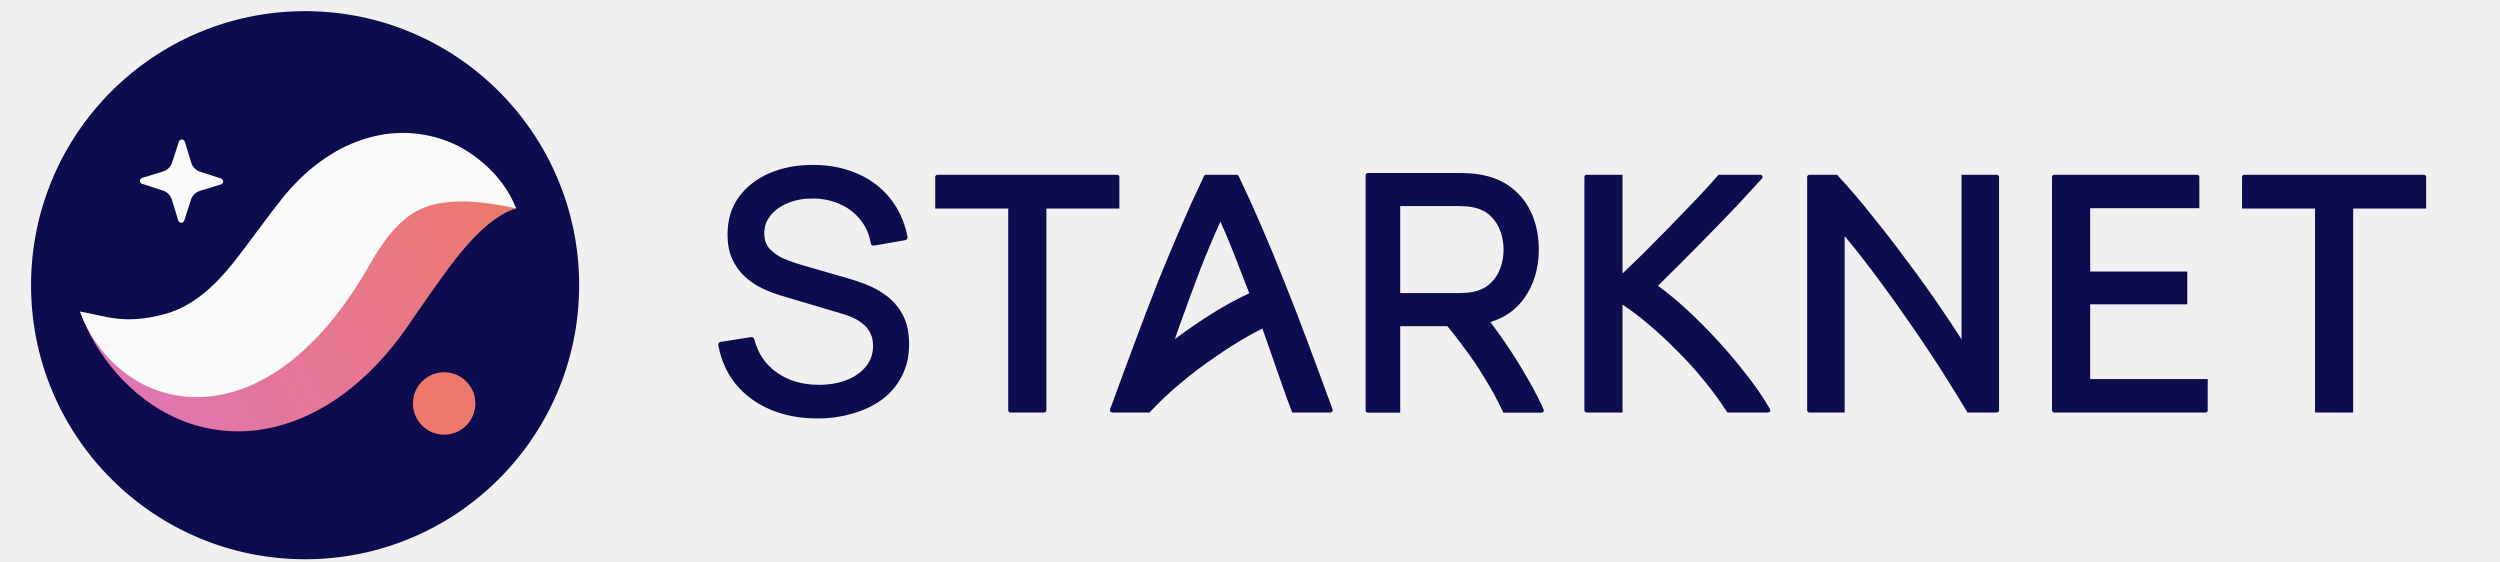
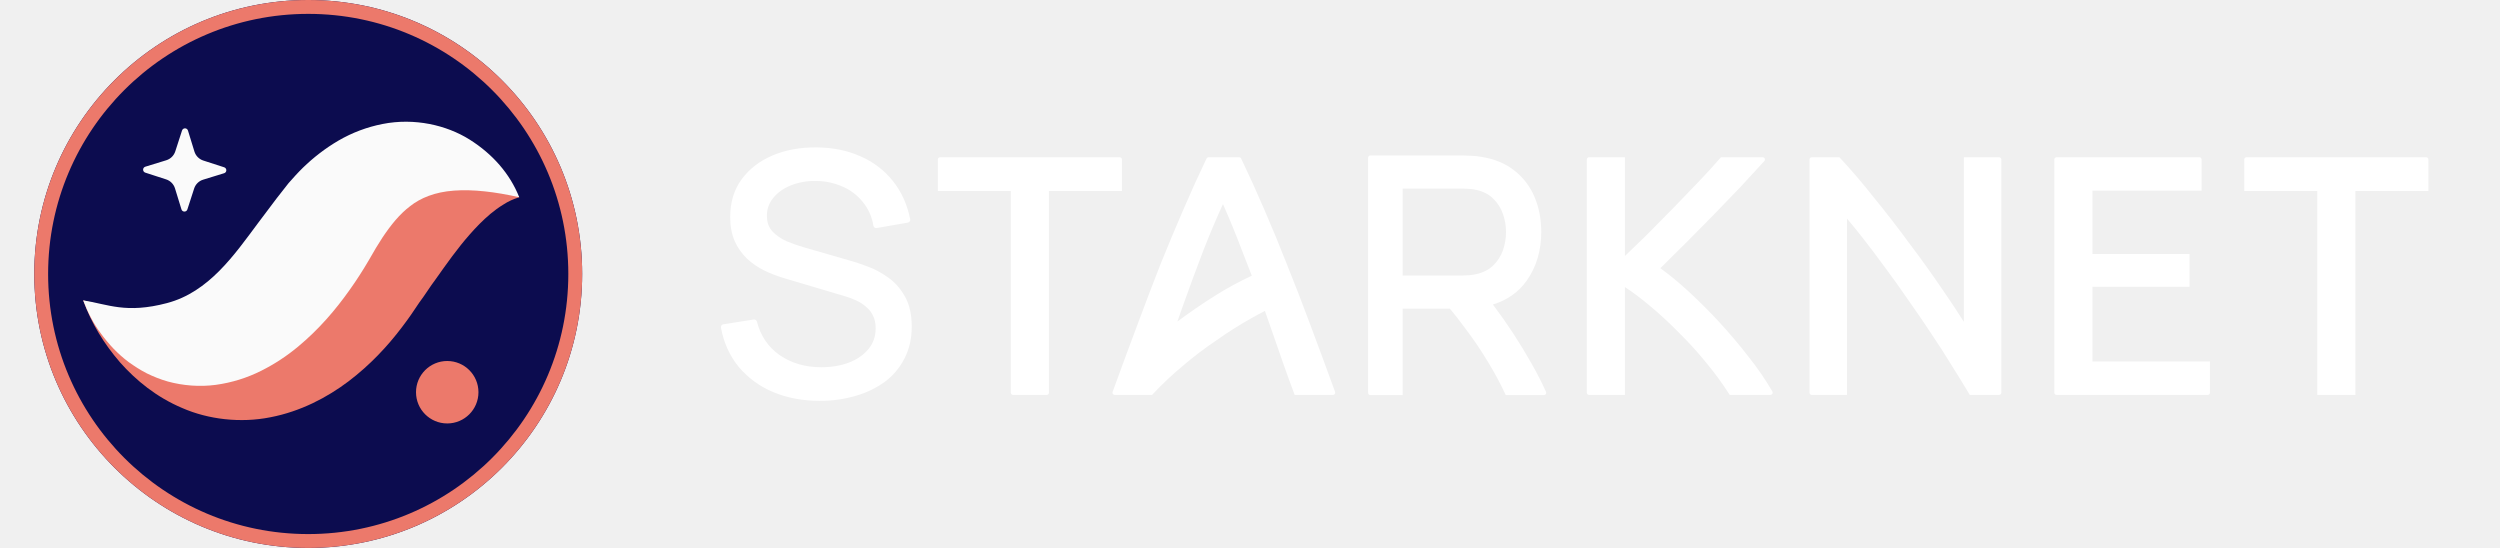
- <svg xmlns="http://www.w3.org/2000/svg" height="40" viewBox="0 0 178 41" fill="none" width="178">
-   <path d="M.041 20.814c0 11.045 8.954 20 20 20s20-8.955 20-20c0-11.046-8.954-20-20-20s-20 8.954-20 20z" fill="#0C0C4F" fill-rule="evenodd" clip-rule="evenodd" />
-   <path fill-rule="evenodd" clip-rule="evenodd" d="M11.22 16.101l.493-1.525c.1-.31.345-.552.657-.647l1.533-.471c.212-.065.213-.364.003-.432l-1.526-.494a.999.999 0 01-.647-.657l-.47-1.533a.227.227 0 00-.433-.002l-.494 1.525a.999.999 0 01-.656.647l-1.533.47a.227.227 0 00-.003.433l1.526.494a1 1 0 01.646.657l.471 1.532a.227.227 0 00.432.003z" fill="#FAFAFA" />
-   <path fill-rule="evenodd" clip-rule="evenodd" d="M35.446 15.213c-.632-.706-1.618-1.104-2.577-1.267a8.857 8.857 0 00-2.933.027c-1.93.327-3.684 1.126-5.214 2.112-.794.484-1.472 1.044-2.174 1.614-.338.288-.646.596-.967.898l-.877.873c-.954.997-1.893 1.904-2.802 2.657-.913.748-1.766 1.317-2.607 1.714-.84.4-1.74.634-2.912.672-1.162.04-2.537-.17-4.007-.515-1.478-.345-3.03-.836-4.765-1.259.605 1.68 1.517 3.163 2.687 4.52 1.184 1.333 2.662 2.548 4.561 3.347 1.872.816 4.224 1.11 6.424.667 2.205-.424 4.14-1.445 5.704-2.625 1.569-1.192 2.837-2.55 3.907-3.962a27.4 27.4 0 00.665-.913l.59-.875c.411-.541.785-1.157 1.19-1.693.797-1.123 1.583-2.245 2.495-3.278a13.92 13.92 0 011.515-1.507c.285-.235.593-.466.935-.673a4.428 4.428 0 011.162-.534z" fill="url(#paint0_linear_789_81789)" />
-   <path fill-rule="evenodd" clip-rule="evenodd" d="M35.446 15.213c-.679-1.713-1.94-3.154-3.634-4.218-1.684-1.053-4.023-1.59-6.34-1.132a10.382 10.382 0 00-3.227 1.215 13.495 13.495 0 00-2.588 1.976 20.29 20.29 0 00-1.054 1.133l-.877 1.118-1.355 1.8c-1.726 2.315-3.586 5.029-6.637 5.833-2.996.79-4.295.09-6.123-.198.334.863.748 1.7 1.31 2.438a9.687 9.687 0 002.01 2.065c.41.29.84.578 1.32.821.477.235.992.442 1.541.598 1.093.3 2.323.405 3.514.244a10.569 10.569 0 003.327-1.039 14.005 14.005 0 002.656-1.74c1.551-1.288 2.757-2.71 3.776-4.15a28.91 28.91 0 001.408-2.184l.507-.872c.154-.256.311-.512.47-.751.642-.96 1.27-1.73 2.032-2.308.752-.593 1.798-1.031 3.197-1.133 1.393-.103 3.001.087 4.767.484z" fill="#FAFAFA" />
-   <path fill-rule="evenodd" clip-rule="evenodd" d="M27.91 29.445a2.279 2.279 0 104.558 0 2.279 2.279 0 00-4.558 0z" fill="#EC796B" />
-   <path d="M174.837 15.22v-2.3a.165.165 0 00-.165-.165h-13.109a.165.165 0 00-.165.165v2.3h5.328v14.885h2.783V15.22h5.328zm-27.14-2.465a.165.165 0 00-.165.165v17.02c0 .09.074.165.165.165h11.032a.165.165 0 00.165-.166v-2.276h-8.579V22.21h7.088v-2.392h-7.088v-4.622h7.968V12.92a.165.165 0 00-.165-.165h-10.421zM141.3 30.003l.06.102h2.138a.165.165 0 00.166-.166V12.92a.165.165 0 00-.166-.165h-2.569V24.77a64.182 64.182 0 00-1.554-2.345 77.982 77.982 0 00-2.424-3.38 79.001 79.001 0 00-2.596-3.354 44.836 44.836 0 00-2.454-2.871l-.061-.065h-2.013a.165.165 0 00-.165.165v17.02c0 .09.074.165.165.165h2.57V17.233c.351.415.725.874 1.122 1.38a76.62 76.62 0 011.657 2.193h.001l.001.002c.568.763 1.137 1.56 1.706 2.388v.001l.001.001c.586.83 1.147 1.65 1.683 2.463l.001.001v.001a60.772 60.772 0 011.486 2.314l.001.001v.002a90.42 90.42 0 011.244 2.023zm-15-16.903l.063-.069a.165.165 0 00-.122-.276h-3.047l-.062.071a47.91 47.91 0 01-1.509 1.655 229.028 229.028 0 01-3.906 4.003 147.55 147.55 0 01-1.53 1.476v-7.205h-2.618a.165.165 0 00-.165.165v17.02c0 .09.074.165.165.165h2.618v-7.871c.575.376 1.162.816 1.763 1.321l.001.002a26.767 26.767 0 012.135 1.964l.001.002.002.001a25.85 25.85 0 012.012 2.207h.001l.001.002a22.82 22.82 0 011.671 2.276l.061.096h2.97a.166.166 0 00.144-.248l-.036-.062a20.4 20.4 0 00-1.678-2.443 38.489 38.489 0 00-4.422-4.816 22.876 22.876 0 00-2.042-1.681 234.01 234.01 0 005.815-5.894h.001l.001-.002c.636-.684 1.207-1.304 1.712-1.859z" fill="#0C0C4F" />
-   <path fill-rule="evenodd" clip-rule="evenodd" d="M97.603 12.624a.165.165 0 00-.165.166v17.16c0 .09.074.165.165.165h2.359v-6.31h3.445c.388.465.766.95 1.134 1.457l.002.002.001.002c.603.79 1.161 1.616 1.672 2.475h.001v.002c.464.76.868 1.51 1.213 2.252l.056.12h2.791c.12 0 .2-.124.15-.233a24.676 24.676 0 00-1.055-2.063 38.734 38.734 0 00-2.826-4.316c1.042-.318 1.865-.894 2.461-1.73h.001c.715-1.01 1.069-2.2 1.069-3.558 0-.933-.162-1.788-.49-2.56a4.753 4.753 0 00-1.487-1.943c-.656-.515-1.464-.843-2.416-.99a4.699 4.699 0 00-.688-.074 8.97 8.97 0 00-.604-.024h-6.789zm9.903 5.59c0 .452-.075.895-.226 1.332-.147.42-.382.788-.708 1.106-.308.302-.715.515-1.23.635a3.714 3.714 0 01-.528.078 6 6 0 01-.493.023h-4.36v-6.347h4.36c.143 0 .307.008.493.023h.004l.004.001c.184.007.354.033.512.076l.005.001.005.001c.513.112.919.325 1.226.632l.001.001.001.001c.325.318.561.69.708 1.118h.001c.15.43.225.869.225 1.32zm-16.261 9.6v.001c.245.703.507 1.421.784 2.156l.05.134h2.793a.165.165 0 00.155-.222c-.61-1.676-1.226-3.35-1.854-5.018a166.185 166.185 0 00-1.688-4.355 120.245 120.245 0 00-1.615-3.916 98.798 98.798 0 00-1.7-3.745.165.165 0 00-.15-.094h-2.227a.165.165 0 00-.149.094 98.733 98.733 0 00-1.7 3.745 169.779 169.779 0 00-1.64 3.915v.002a260.27 260.27 0 00-1.664 4.353 488.703 488.703 0 00-1.854 5.019.165.165 0 00.156.222h2.725l.061-.066A23.891 23.891 0 0183.891 28h.001a27.39 27.39 0 012.502-1.901l.002-.002.002-.001a28.076 28.076 0 012.582-1.627h.001l.001-.001c.312-.177.62-.343.922-.496l.584 1.669v.001c.26.732.513 1.456.757 2.172zm-3.004-8.23v.002l.001.001c.235.595.47 1.2.706 1.816a23.093 23.093 0 00-2.722 1.485 40.247 40.247 0 00-2.71 1.862l.379-1.084a188.4 188.4 0 011.506-4.08 65.11 65.11 0 011.442-3.414c.485 1.093.951 2.23 1.398 3.412z" fill="#0C0C4F" />
-   <path d="M79.468 15.22v-2.3a.165.165 0 00-.166-.165H66.194a.165.165 0 00-.166.165v2.3h5.328v14.72c0 .09.074.165.166.165h2.453a.165.165 0 00.165-.166V15.221h5.328zM54 29.893c-1.01-.43-1.85-1.044-2.516-1.843v-.002h-.001c-.66-.81-1.087-1.763-1.286-2.857a.206.206 0 01.17-.241l2.221-.35a.206.206 0 01.232.153c.27 1.048.826 1.862 1.668 2.452.854.584 1.862.88 3.032.88.758 0 1.437-.117 2.037-.348.607-.238 1.078-.573 1.422-1 .339-.418.51-.915.51-1.499 0-.362-.064-.658-.184-.897l-.003-.006a1.771 1.771 0 00-.487-.639l-.005-.005a3.002 3.002 0 00-.724-.474 5.658 5.658 0 00-.872-.326h-.003l-4.43-1.316a9.713 9.713 0 01-1.43-.555l-.002-.002a5.316 5.316 0 01-1.255-.866h-.002v-.002a3.999 3.999 0 01-.89-1.271l-.001-.001c-.224-.507-.332-1.095-.332-1.76 0-1.068.276-1.99.837-2.754.563-.765 1.322-1.346 2.27-1.745.947-.399 2.01-.592 3.183-.584 1.19.009 2.26.222 3.208.646a6.085 6.085 0 012.37 1.797c.634.784 1.057 1.721 1.272 2.804a.206.206 0 01-.167.244l-2.28.398a.206.206 0 01-.24-.169c-.114-.676-.37-1.249-.764-1.725l-.002-.003a3.811 3.811 0 00-1.466-1.123h-.002a4.799 4.799 0 00-1.957-.416c-.684-.008-1.296.1-1.838.322-.544.222-.968.529-1.281.916l-.001.002c-.307.373-.46.8-.46 1.292 0 .489.14.866.403 1.15.284.3.634.541 1.052.724.443.182.873.332 1.29.45h.002l3.305.953c.386.107.826.254 1.32.44a6.267 6.267 0 011.496.81c.494.35.9.816 1.219 1.395.327.586.484 1.315.484 2.176 0 .865-.175 1.642-.53 2.326a4.827 4.827 0 01-1.448 1.713l-.001.001c-.617.45-1.331.79-2.14 1.021a9.096 9.096 0 01-2.592.358c-1.254 0-2.392-.213-3.41-.643z" fill="#0C0C4F" />
-   <defs>
-     <linearGradient id="paint0_linear_789_81789" x1="35.276" y1="14.612" x2="-16.751" y2="41.681" gradientUnits="userSpaceOnUse">
-       <stop stop-color="#EC796B" />
-       <stop offset="1" stop-color="#D672EF" />
-     </linearGradient>
-   </defs>
+ <svg xmlns="http://www.w3.org/2000/svg" width="146" height="32" viewBox="0 0 146 32" fill="none">
+   <path fill-rule="evenodd" clip-rule="evenodd" d="M2 16c0 8.837 7.163 16 16 16s16-7.163 16-16S26.838 0 18 0 2 7.163 2 16z" fill="#0C0C4F" />
+   <path fill-rule="evenodd" clip-rule="evenodd" d="M18 31.19c-8.39 0-15.19-6.8-15.19-15.19S9.61.81 18 .81 33.19 7.61 33.19 16 26.39 31.19 18 31.19zm0 .81C9.163 32 2 24.837 2 16S9.163 0 18 0s16 7.163 16 16-7.163 16-16 16z" fill="#EC796B" />
+   <path fill-rule="evenodd" clip-rule="evenodd" d="M30.324 11.52c-.505-.565-1.294-.883-2.061-1.014a7.083 7.083 0 00-2.347.022c-1.544.261-2.948.9-4.171 1.69-.636.387-1.178.835-1.739 1.291-.27.23-.517.476-.774.719l-.702.698c-.762.797-1.514 1.523-2.241 2.125-.73.599-1.413 1.054-2.086 1.372-.672.319-1.392.507-2.33.537-.929.033-2.029-.135-3.205-.412-1.182-.276-2.424-.669-3.812-1.007.484 1.344 1.213 2.53 2.15 3.616.947 1.066 2.13 2.038 3.649 2.677 1.497.654 3.379.888 5.138.534 1.765-.34 3.313-1.156 4.564-2.1 1.255-.954 2.27-2.04 3.125-3.17.237-.311.361-.486.532-.73l.473-.7c.328-.433.627-.926.952-1.355.637-.898 1.265-1.795 1.995-2.622.368-.419.755-.82 1.213-1.206.228-.188.474-.372.747-.537.277-.18.57-.32.93-.428zm-6.029 11.386a1.823 1.823 0 103.647 0 1.823 1.823 0 00-3.647 0z" fill="#EC796B" />
+   <path fill-rule="evenodd" clip-rule="evenodd" d="M30.324 11.52c-.543-1.37-1.552-2.524-2.908-3.375-1.346-.842-3.217-1.271-5.07-.905a8.305 8.305 0 00-2.582.972c-.775.453-1.47.997-2.071 1.581-.3.293-.573.599-.844.906l-.701.895-1.084 1.44c-1.38 1.852-2.869 4.023-5.31 4.666-2.396.632-3.435.072-4.898-.159.267.69.599 1.361 1.048 1.951.44.602.961 1.167 1.608 1.652.327.233.673.462 1.056.657.382.188.794.354 1.233.479.874.24 1.858.323 2.811.194a8.458 8.458 0 002.661-.83A11.213 11.213 0 0017.4 20.25c1.24-1.03 2.205-2.168 3.02-3.32.41-.574.783-1.16 1.127-1.747l.405-.698c.124-.204.25-.41.376-.6.514-.769 1.016-1.385 1.626-1.847.601-.474 1.438-.825 2.558-.906 1.114-.083 2.4.07 3.813.387zm-19.381.71l.395-1.22a.797.797 0 01.525-.517l1.226-.377c.17-.052.171-.291.003-.346l-1.22-.395a.799.799 0 01-.518-.525l-.377-1.226a.181.181 0 00-.346-.003l-.395 1.22a.799.799 0 01-.525.518l-1.226.377a.181.181 0 00-.003.345l1.22.395a.8.8 0 01.518.526l.377 1.226c.052.17.291.171.346.003z" fill="#FAFAFA" />
+   <path d="M141.817 11.156v-1.84a.132.132 0 00-.132-.133h-10.487a.133.133 0 00-.133.132v1.841h4.263v11.907h2.227V11.156h4.262zm-21.712-1.973a.132.132 0 00-.132.132v13.616c0 .073.059.132.132.132h8.825c.073 0 .132-.06.132-.132V21.11H122.2v-4.362h5.669v-1.914H122.2v-3.698h6.373v-1.82a.132.132 0 00-.132-.133h-8.336zm-5.118 13.799l.048.081h1.711c.073 0 .132-.06.132-.132V9.315a.132.132 0 00-.132-.132h-2.056v9.613a51.516 51.516 0 00-1.243-1.877 62.502 62.502 0 00-1.939-2.703 62.725 62.725 0 00-2.077-2.683 35.628 35.628 0 00-1.963-2.298l-.049-.052h-1.61a.132.132 0 00-.132.132v13.616c0 .073.059.132.132.132h2.056V12.766c.281.332.58.7.897 1.103.429.546.871 1.13 1.326 1.755h.001v.001c.455.611.91 1.248 1.365 1.911l.001.001v.001c.469.663.917 1.32 1.347 1.97v.001a48.37 48.37 0 011.189 1.852l.001.001v.001c.378.599.709 1.138.995 1.62zm-12-13.522l.051-.056a.132.132 0 00-.098-.22h-2.438l-.049.057a38.87 38.87 0 01-1.207 1.323c-.469.495-.97 1.016-1.504 1.563-.534.546-1.074 1.093-1.62 1.64-.438.427-.846.82-1.225 1.18V9.183h-2.095a.132.132 0 00-.132.132v13.616c0 .073.06.132.132.132h2.095v-6.297c.46.301.93.654 1.41 1.057v.001h.001a21.612 21.612 0 011.708 1.572v.002h.002a20.835 20.835 0 011.61 1.766l.001.001c.505.608.95 1.215 1.337 1.822l.049.076h2.377c.101 0 .165-.11.114-.198l-.028-.05a16.394 16.394 0 00-1.343-1.954 30.697 30.697 0 00-3.538-3.853 18.115 18.115 0 00-1.633-1.345 207.583 207.583 0 003.048-3.051 184.4 184.4 0 001.604-1.664h.001l.001-.001c.508-.548.965-1.044 1.369-1.487z" fill="#fff" />
+   <path fill-rule="evenodd" clip-rule="evenodd" d="M80.03 9.08a.132.132 0 00-.133.131V22.94c0 .073.06.132.132.132h1.887v-5.047h2.757c.31.371.612.76.907 1.165l.001.002.002.002c.482.632.928 1.292 1.337 1.98h.001c.37.609.694 1.21.97 1.803l.045.095h2.233a.13.13 0 00.12-.185 19.629 19.629 0 00-.844-1.65 30.81 30.81 0 00-2.261-3.454c.833-.254 1.492-.715 1.969-1.383.572-.81.856-1.76.856-2.847 0-.747-.13-1.43-.392-2.047a3.802 3.802 0 00-1.19-1.556c-.525-.412-1.171-.674-1.933-.792a3.761 3.761 0 00-.55-.059 7.178 7.178 0 00-.483-.019h-5.432zm7.922 4.472c0 .36-.06.715-.18 1.065-.118.336-.307.63-.567.885-.247.24-.572.412-.984.507-.13.03-.271.05-.422.063-.15.012-.28.018-.395.018h-3.488v-5.077h3.488c.114 0 .246.006.394.018h.007c.147.007.283.027.41.061l.003.002h.005c.41.09.734.26.98.506h.001v.002c.26.253.45.55.567.893v.001c.121.343.181.695.181 1.056zM74.943 21.23v.001c.196.563.405 1.137.627 1.725l.04.107h2.235a.132.132 0 00.124-.177c-.488-1.34-.98-2.68-1.483-4.015a132.654 132.654 0 00-1.35-3.483 96.035 96.035 0 00-1.293-3.133 78.83 78.83 0 00-1.36-2.997.132.132 0 00-.12-.075h-1.781a.136.136 0 00-.12.075 79.91 79.91 0 00-1.36 2.997c-.43.992-.868 2.036-1.312 3.132v.001a209.65 209.65 0 00-1.33 3.483 394.628 394.628 0 00-1.484 4.015.132.132 0 00.124.177h2.181l.049-.053a19.11 19.11 0 011.73-1.63v-.001a21.95 21.95 0 012.003-1.52l.001-.002h.002a22.446 22.446 0 012.065-1.302h.001l.001-.001c.25-.142.495-.274.737-.397l.468 1.335v.001c.208.586.41 1.165.605 1.738zm-2.403-6.583v.002c.189.476.377.96.565 1.453a18.478 18.478 0 00-2.178 1.188c-.728.457-1.45.953-2.168 1.489l.304-.867c.401-1.127.803-2.215 1.205-3.264a51.88 51.88 0 011.153-2.73c.388.873.761 1.783 1.119 2.729z" fill="#fff" />
+   <path d="M65.521 11.156v-1.84a.132.132 0 00-.132-.133H54.902a.132.132 0 00-.132.132v1.841h4.262v11.775c0 .073.06.132.132.132h1.963c.073 0 .132-.06.132-.132V11.156h4.262zM45.147 22.894a5.256 5.256 0 01-2.012-1.475l-.001-.001c-.528-.648-.87-1.411-1.03-2.286a.165.165 0 01.138-.193l1.776-.28a.165.165 0 01.185.122c.216.84.66 1.49 1.334 1.962.684.468 1.49.704 2.426.704.607 0 1.15-.093 1.63-.278.485-.19.862-.458 1.138-.8.27-.335.407-.732.407-1.199 0-.29-.051-.527-.147-.718l-.002-.005a1.417 1.417 0 00-.39-.51l-.004-.005a2.401 2.401 0 00-.579-.38 4.492 4.492 0 00-.698-.26h-.002l-3.544-1.053a7.768 7.768 0 01-1.144-.444h-.002a4.255 4.255 0 01-1.004-.694l-.001-.001a3.2 3.2 0 01-.713-1.018c-.179-.406-.265-.877-.265-1.409 0-.854.22-1.59.669-2.202.45-.612 1.058-1.077 1.816-1.397.758-.319 1.607-.473 2.547-.466.952.006 1.808.177 2.565.516a4.868 4.868 0 011.897 1.438c.507.627.846 1.377 1.018 2.243a.165.165 0 01-.134.195l-1.825.318a.166.166 0 01-.19-.135 2.889 2.889 0 00-.612-1.38l-.002-.002a3.048 3.048 0 00-1.173-.898h-.002a3.84 3.84 0 00-1.565-.334 3.74 3.74 0 00-1.47.258c-.435.178-.775.423-1.025.733l-.001.002a1.57 1.57 0 00-.368 1.034c0 .39.111.692.322.92.228.239.507.432.842.579.354.145.699.265 1.033.36l2.645.762c.308.085.66.203 1.055.352.414.153.813.37 1.197.648.395.28.72.653.975 1.116.262.469.388 1.052.388 1.74 0 .692-.14 1.314-.424 1.862a3.864 3.864 0 01-1.158 1.37h-.002a5.385 5.385 0 01-1.711.818 7.278 7.278 0 01-2.074.286c-1.003 0-1.914-.17-2.729-.515z" fill="#fff" />
</svg>
